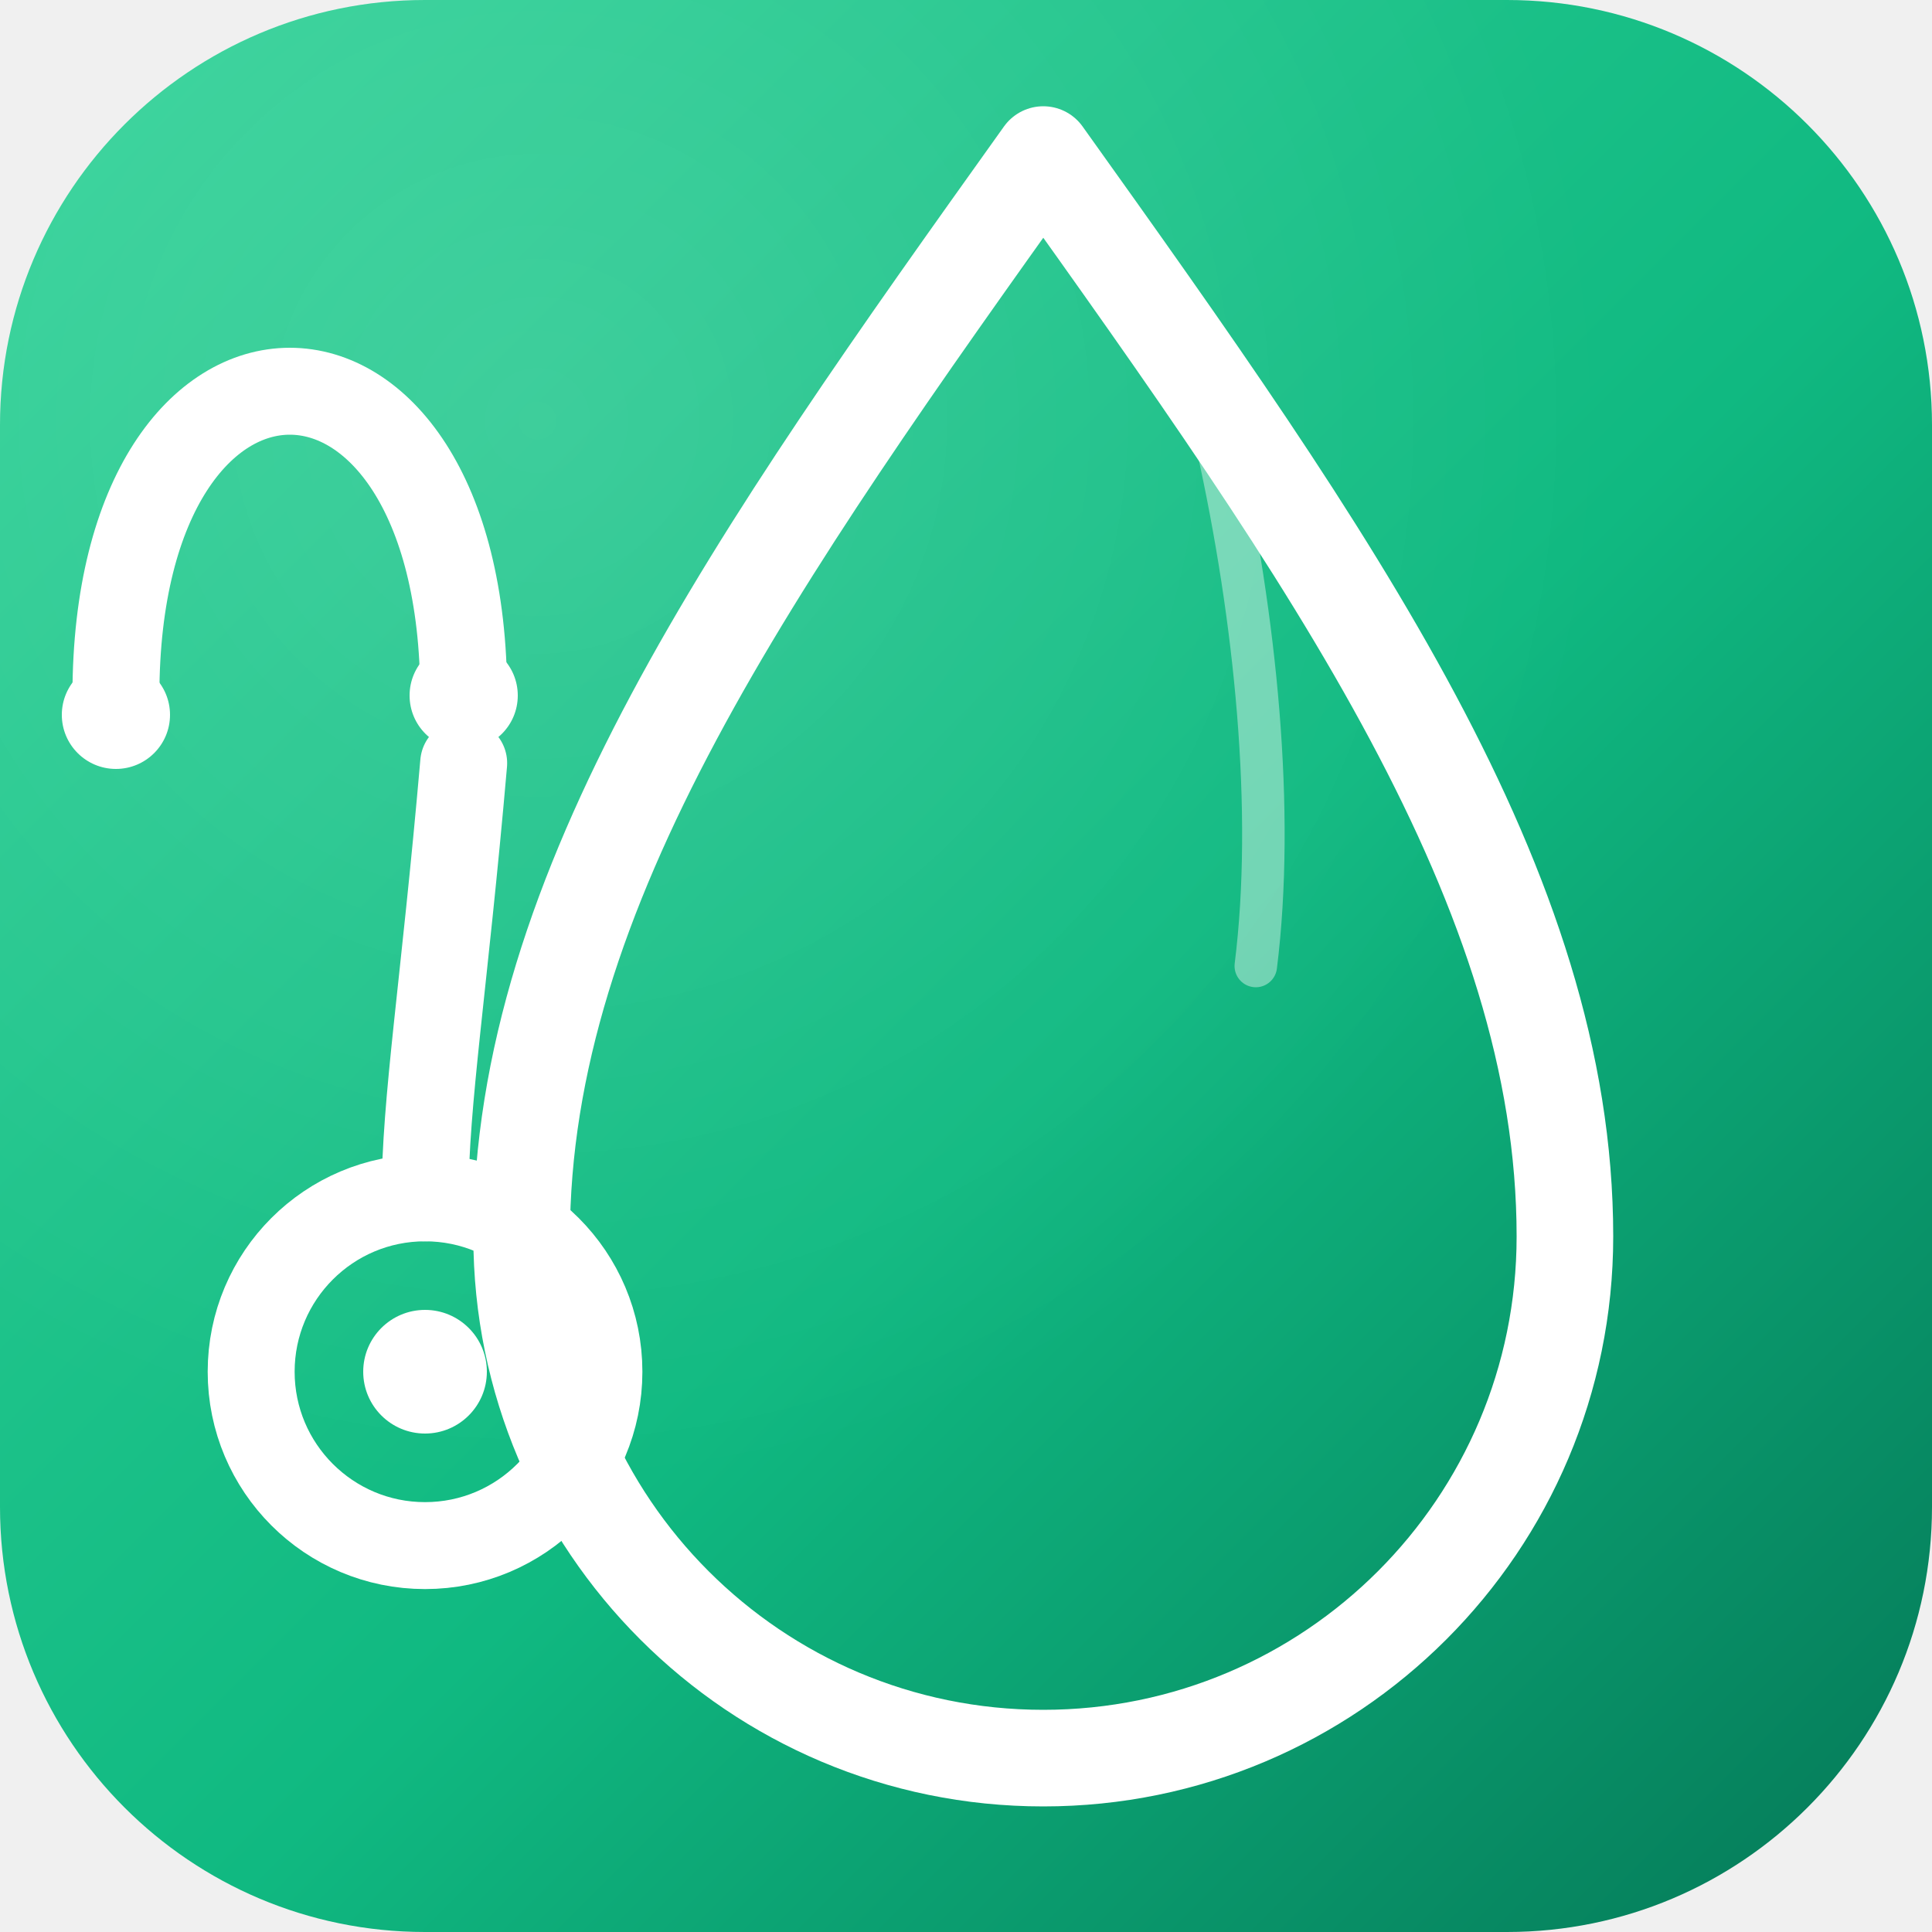
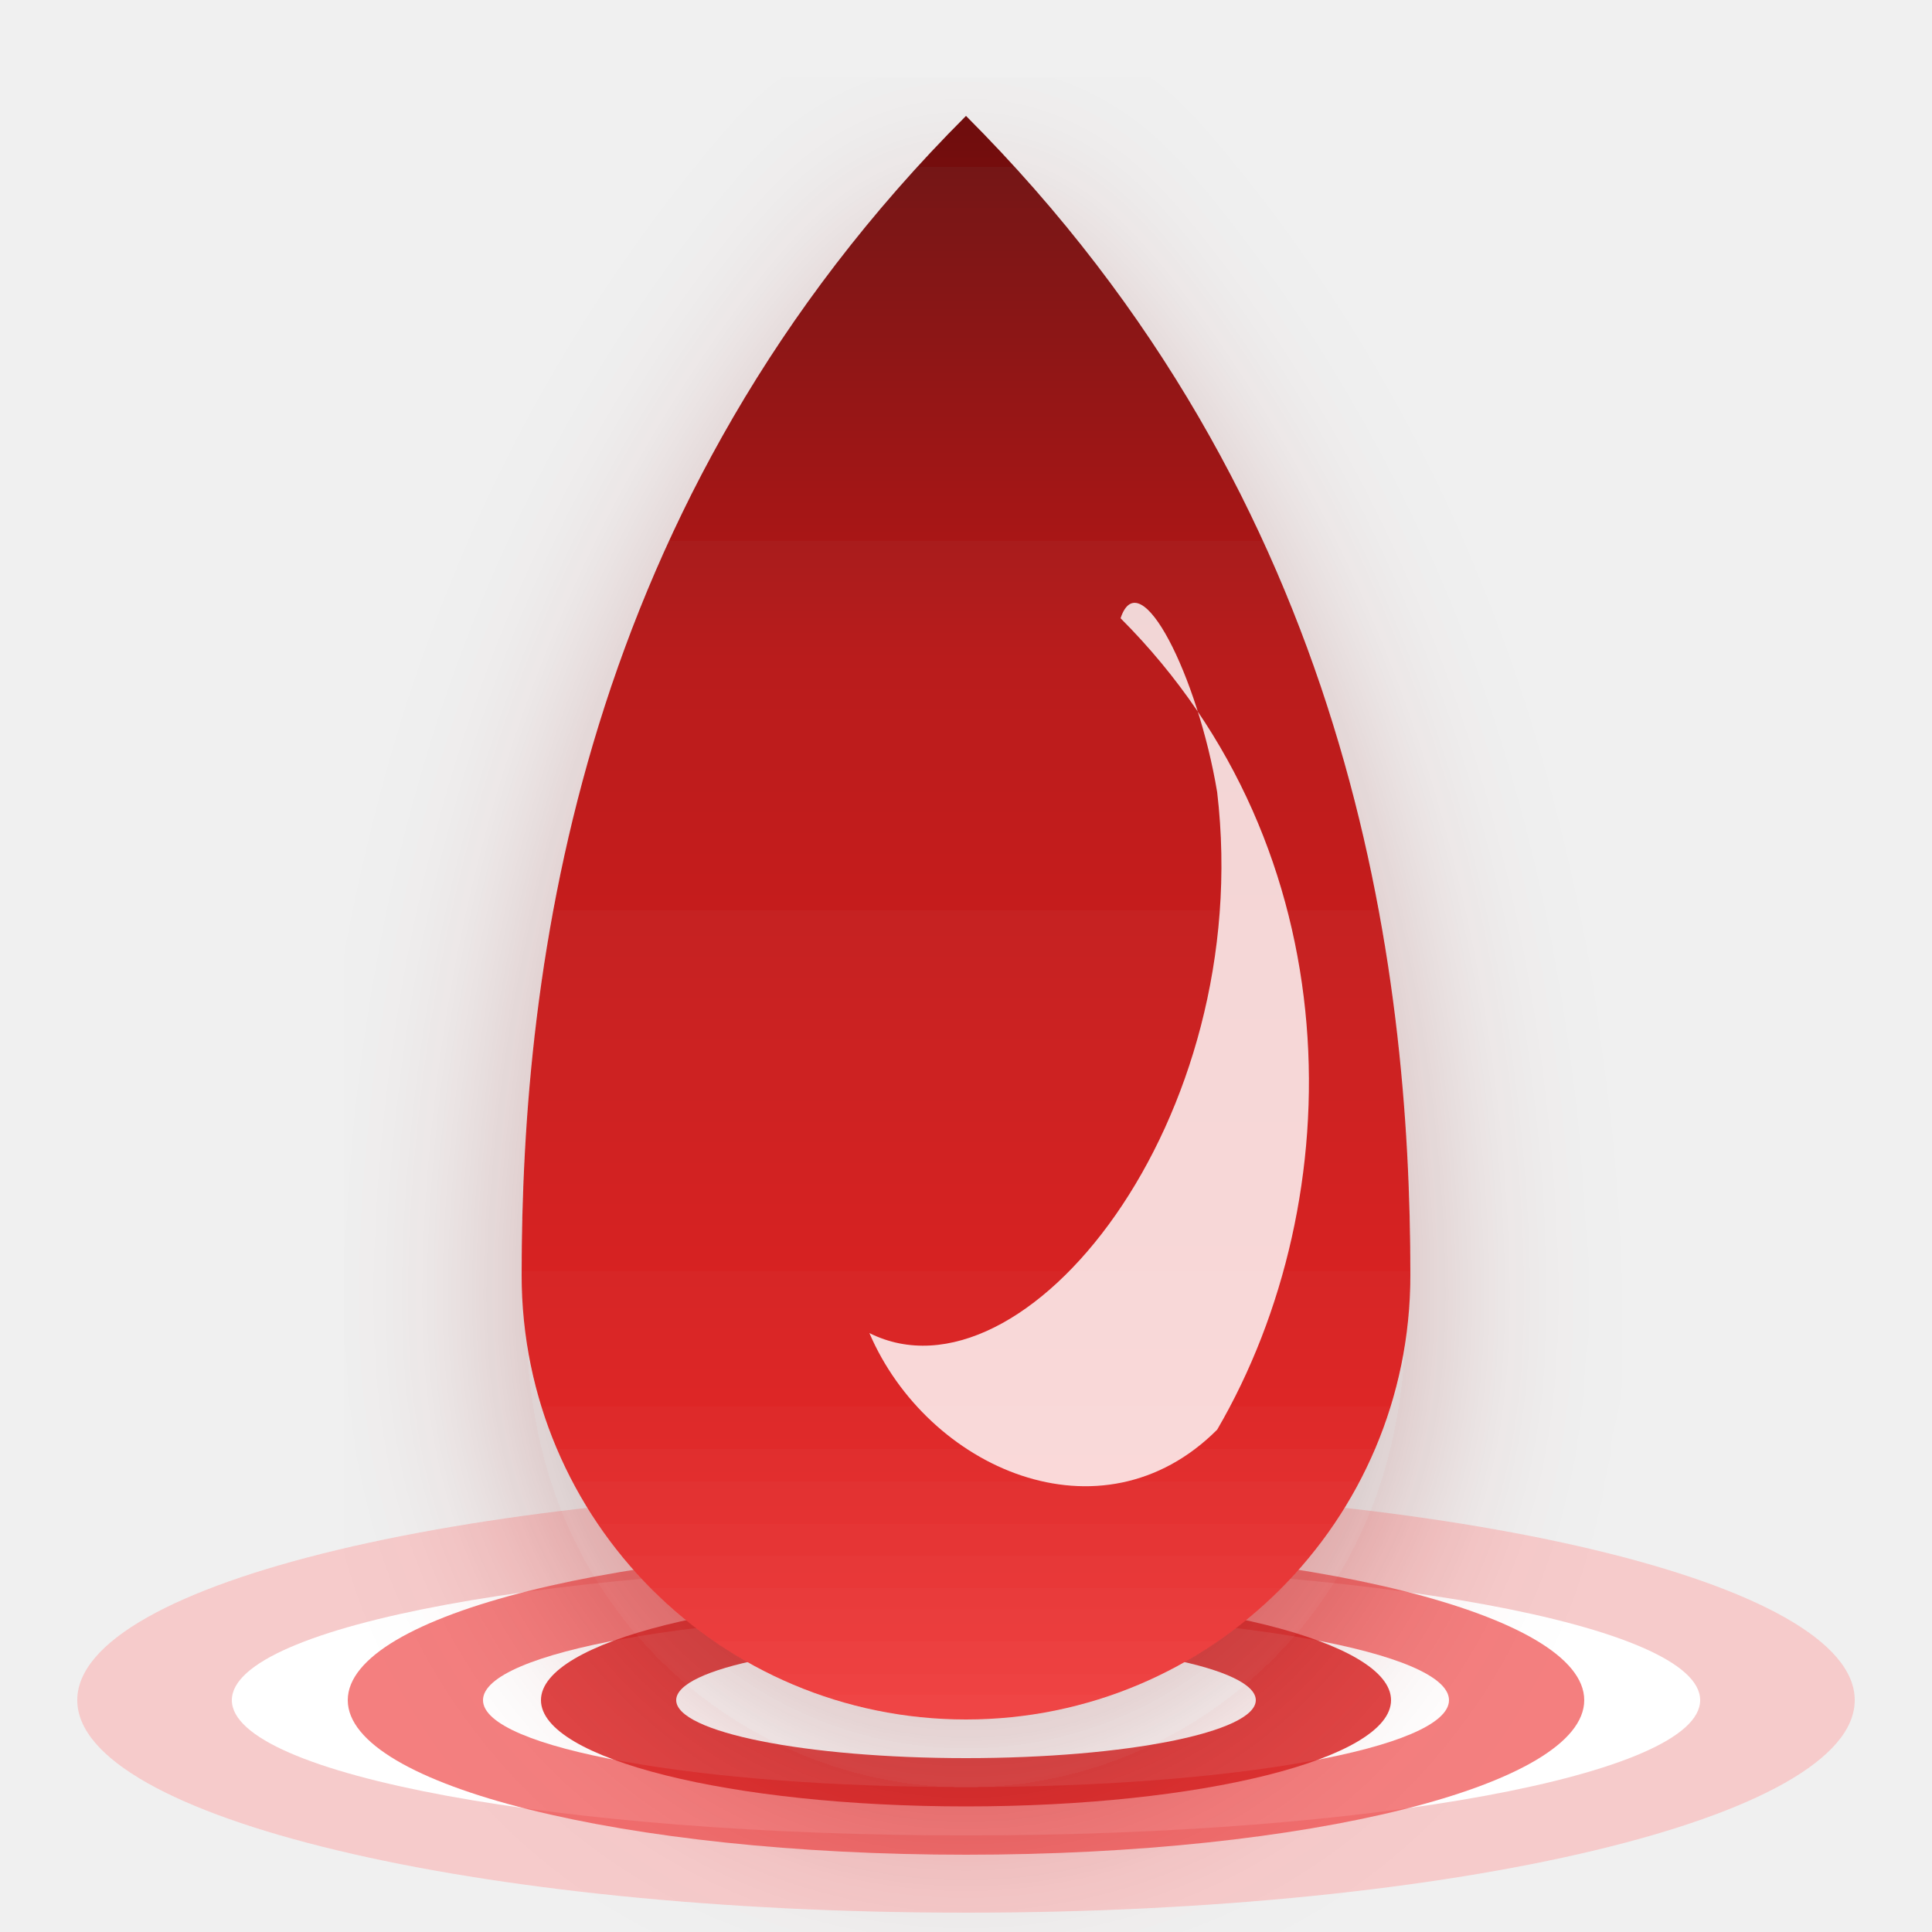
<svg xmlns="http://www.w3.org/2000/svg" viewBox="0 0 100 100" fill="none">
  <defs>
-     <linearGradient id="bg" x1="0" y1="0" x2="100" y2="100" gradientUnits="userSpaceOnUse">
-       <stop offset="0%" stop-color="#34D399" />
-       <stop offset="55%" stop-color="#10B981" />
-       <stop offset="100%" stop-color="#047857" />
+     <linearGradient id="dropRed" x1="50" y1="5" x2="50" y2="88" gradientUnits="userSpaceOnUse">
+       <stop offset="0%" stop-color="#6B1010" />
+       <stop offset="35%" stop-color="#B91C1C" />
+       <stop offset="80%" stop-color="#DC2626" />
+       <stop offset="100%" stop-color="#EF4444" />
    </linearGradient>
-     <clipPath id="icon-clip">
-       <rect width="100" height="100" rx="22" />
-     </clipPath>
+     <filter id="shadow" x="-20%" y="-10%" width="150%" height="150%">
+       <feDropShadow dx="0" dy="4" stdDeviation="5" flood-color="#7F1D1D" flood-opacity="0.28" />
+     </filter>
  </defs>
-   <rect width="100" height="100" rx="22" fill="url(#bg)" />
-   <rect width="100" height="100" rx="22" fill="url(#shine)" opacity="0.12" />
-   <defs>
-     <radialGradient id="shine" cx="28%" cy="22%" r="55%">
-       <stop offset="0%" stop-color="white" stop-opacity="1" />
-       <stop offset="100%" stop-color="white" stop-opacity="0" />
-     </radialGradient>
-   </defs>
-   <path d="M 54 8        C 69 29  81 46  81 64        A 27 27  0 1 1  27 64        C 27 46  39 29  54 8 Z" stroke="white" stroke-width="5" stroke-linejoin="round" />
-   <path d="M 6 36 C 6 15 24 15 24 36" stroke="white" stroke-width="4.5" stroke-linecap="round" />
-   <circle cx="6" cy="37" r="2.8" fill="white" />
-   <circle cx="24" cy="36" r="2.8" fill="white" />
-   <path d="M 24 39.5 C 23 51 22 57 22 62" stroke="white" stroke-width="4.5" stroke-linecap="round" />
-   <circle cx="22" cy="71" r="9" stroke="white" stroke-width="4.5" />
-   <circle cx="22" cy="71" r="3.2" fill="white" />
-   <path d="M 63 23 C 65 32 66 42 65 50" stroke="white" stroke-width="2.2" stroke-linecap="round" opacity="0.4" />
+   <ellipse cx="50" cy="88" rx="46" ry="11" fill="#FCA5A5" opacity="0.50" />
+   <ellipse cx="50" cy="88" rx="38" ry="7" fill="white" />
+   <ellipse cx="50" cy="88" rx="32" ry="8" fill="#EF4444" opacity="0.68" />
+   <ellipse cx="50" cy="88" rx="25" ry="4.5" fill="white" />
+   <ellipse cx="50" cy="88" rx="22" ry="5.5" fill="#DC2626" opacity="0.85" />
+   <ellipse cx="50" cy="88" rx="15" ry="3" fill="white" />
+   <path d="M 50 6        C 30 26 27 50 27 66        A 23 23 0 1 0 73 66        C 73 50 70 26 50 6 Z" fill="url(#dropRed)" filter="url(#shadow)" />
+   <path d="M 58 32        C 70 44 70 62 63 74        C 57 80 48 76 45 69        C 53 73 65 58 63 41        C 62 35 59 29 58 32 Z" fill="white" opacity="0.82" />
</svg>
